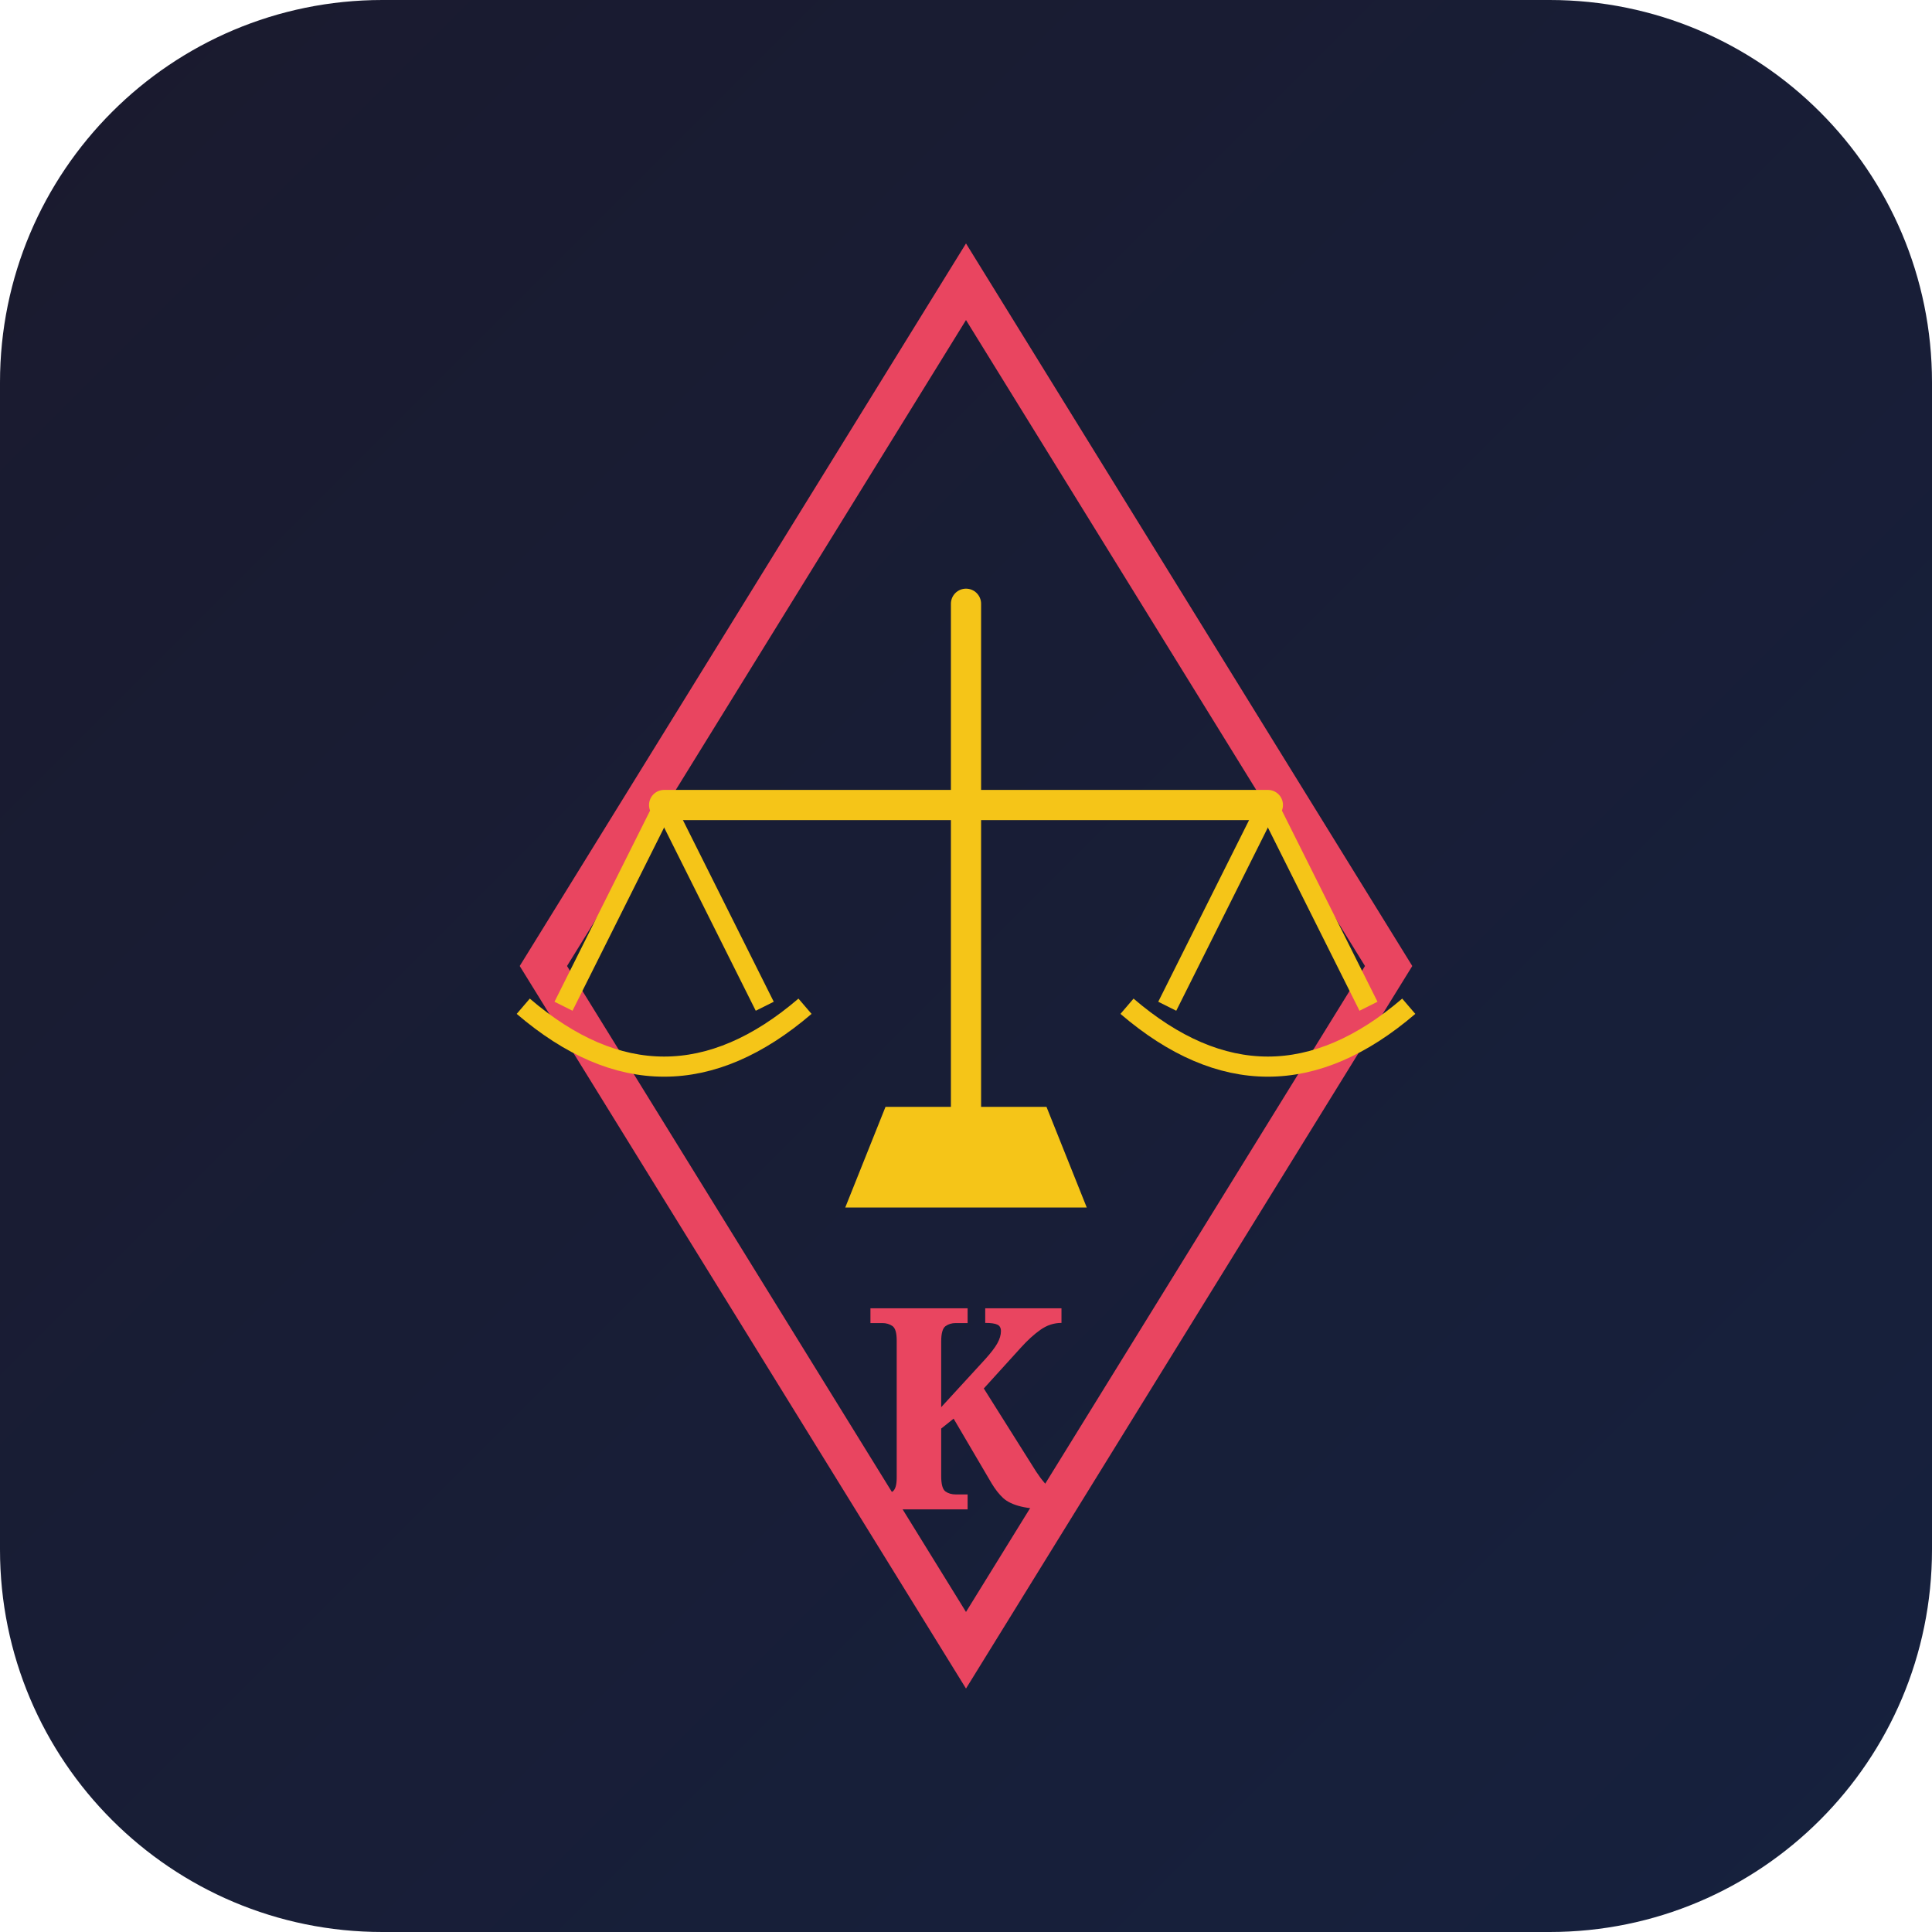
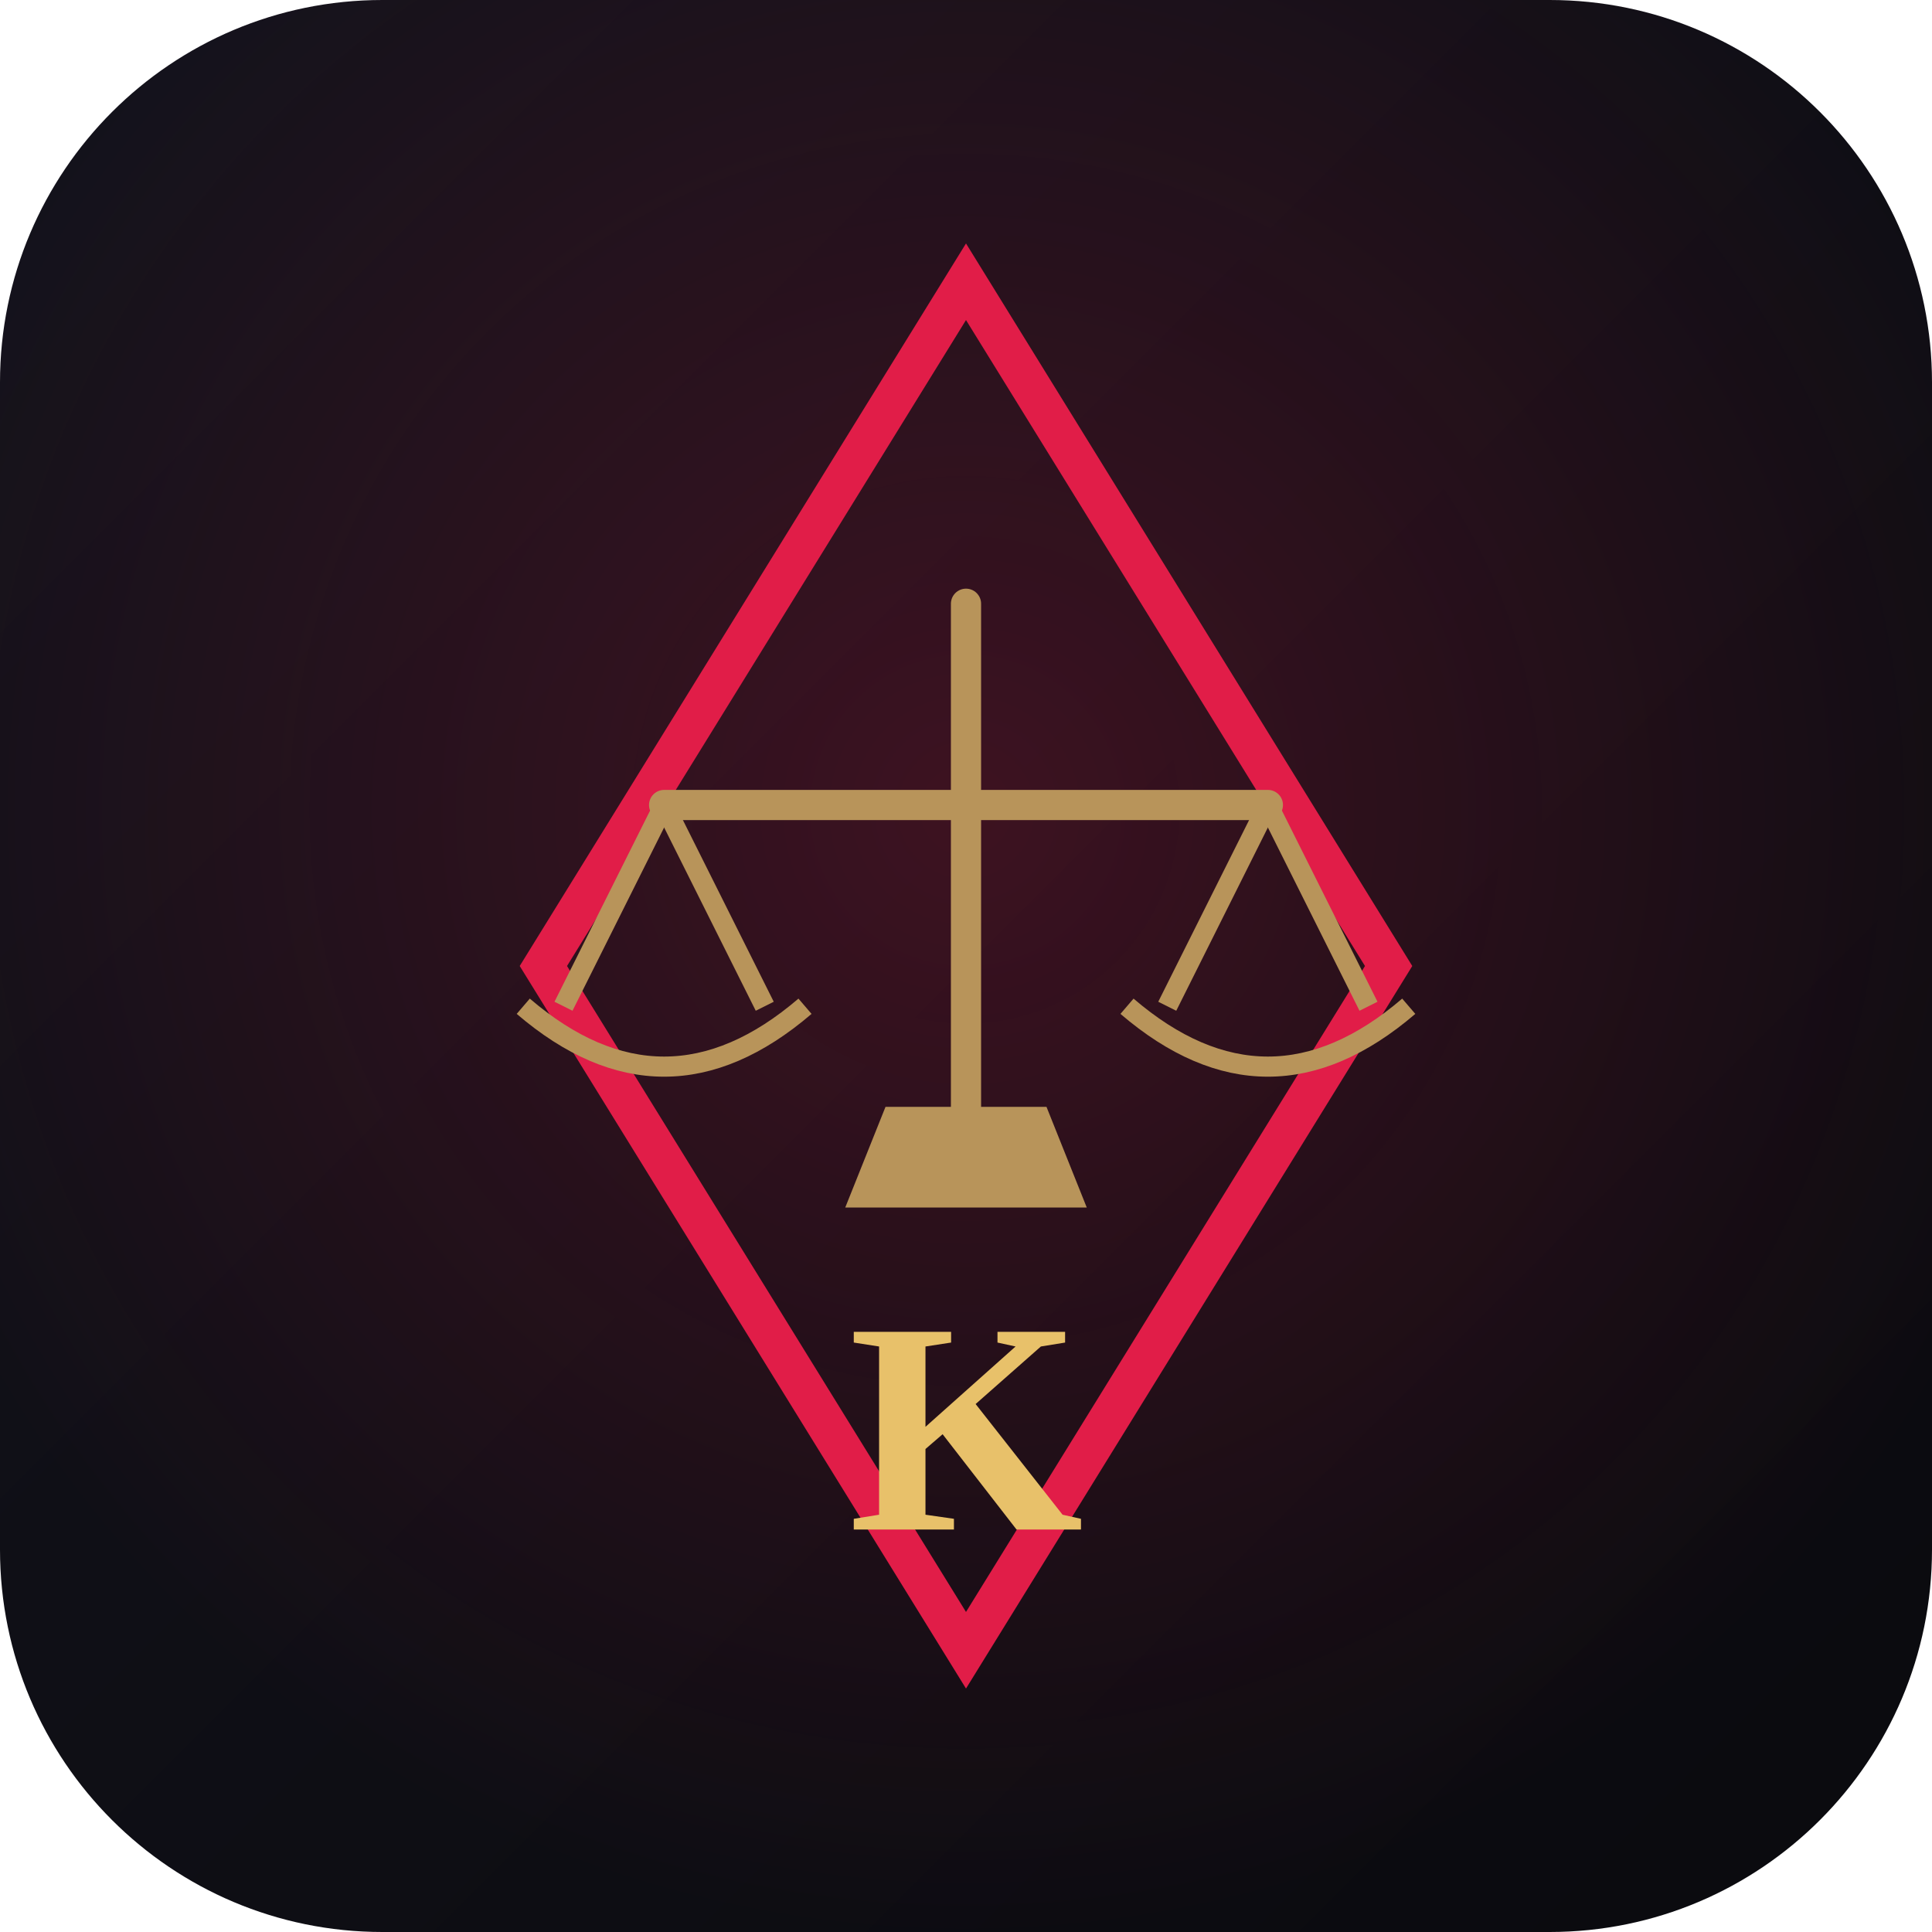
<svg xmlns="http://www.w3.org/2000/svg" viewBox="0 0 192 192" width="192" height="192">
  <defs>
    <linearGradient id="bg" x1="0" y1="0" x2="1" y2="1">
-       <stop offset="0%" stop-color="#1a1a2e" />
-       <stop offset="100%" stop-color="#16213e" />
+       <stop offset="0%" stop-color="#13131c" />
+       <stop offset="100%" stop-color="#0a0a0e" />
    </linearGradient>
+     <radialGradient id="glow" cx="50%" cy="42%" r="58%">
+       <stop offset="0%" stop-color="#e11d48" stop-opacity="0.22" />
+       <stop offset="100%" stop-color="#e11d48" stop-opacity="0" />
+     </radialGradient>
  </defs>
  <rect width="192" height="192" rx="38" fill="url(#bg)" />
-   <polygon points="96,28 138,96 96,164 54,96" fill="none" stroke="#e94560" stroke-width="4" />
-   <line x1="96" y1="60" x2="96" y2="110" stroke="#f5c518" stroke-width="3" stroke-linecap="round" />
-   <line x1="66" y1="80" x2="126" y2="80" stroke="#f5c518" stroke-width="3" stroke-linecap="round" />
-   <line x1="66" y1="80" x2="56" y2="100" stroke="#f5c518" stroke-width="2" />
-   <line x1="66" y1="80" x2="76" y2="100" stroke="#f5c518" stroke-width="2" />
-   <path d="M52,100 Q66,112 80,100" fill="none" stroke="#f5c518" stroke-width="2" />
-   <line x1="126" y1="80" x2="116" y2="100" stroke="#f5c518" stroke-width="2" />
-   <line x1="126" y1="80" x2="136" y2="100" stroke="#f5c518" stroke-width="2" />
-   <path d="M112,100 Q126,112 140,100" fill="none" stroke="#f5c518" stroke-width="2" />
-   <polygon points="88,110 104,110 108,120 84,120" fill="#f5c518" />
-   <text x="96" y="150" text-anchor="middle" font-family="serif" font-size="28" font-weight="bold" fill="#e94560">K</text>
+   <rect width="192" height="192" rx="38" fill="url(#glow)" />
+   <polygon points="96,28 138,96 96,164 54,96" fill="none" stroke="#e11d48" stroke-width="4" />
+   <line x1="96" y1="60" x2="96" y2="110" stroke="#b8945a" stroke-width="3" stroke-linecap="round" />
+   <line x1="66" y1="80" x2="126" y2="80" stroke="#b8945a" stroke-width="3" stroke-linecap="round" />
+   <line x1="66" y1="80" x2="56" y2="100" stroke="#b8945a" stroke-width="2" />
+   <line x1="66" y1="80" x2="76" y2="100" stroke="#b8945a" stroke-width="2" />
+   <path d="M52,100 Q66,112 80,100" fill="none" stroke="#b8945a" stroke-width="2" />
+   <line x1="126" y1="80" x2="116" y2="100" stroke="#b8945a" stroke-width="2" />
+   <line x1="126" y1="80" x2="136" y2="100" stroke="#b8945a" stroke-width="2" />
+   <path d="M112,100 Q126,112 140,100" fill="none" stroke="#b8945a" stroke-width="2" />
+   <polygon points="88,110 104,110 108,120 84,120" fill="#b8945a" />
+   <text x="96" y="152" text-anchor="middle" font-family="Georgia,'Times New Roman',serif" font-size="30" font-weight="bold" fill="#e8c16a">K</text>
</svg>
